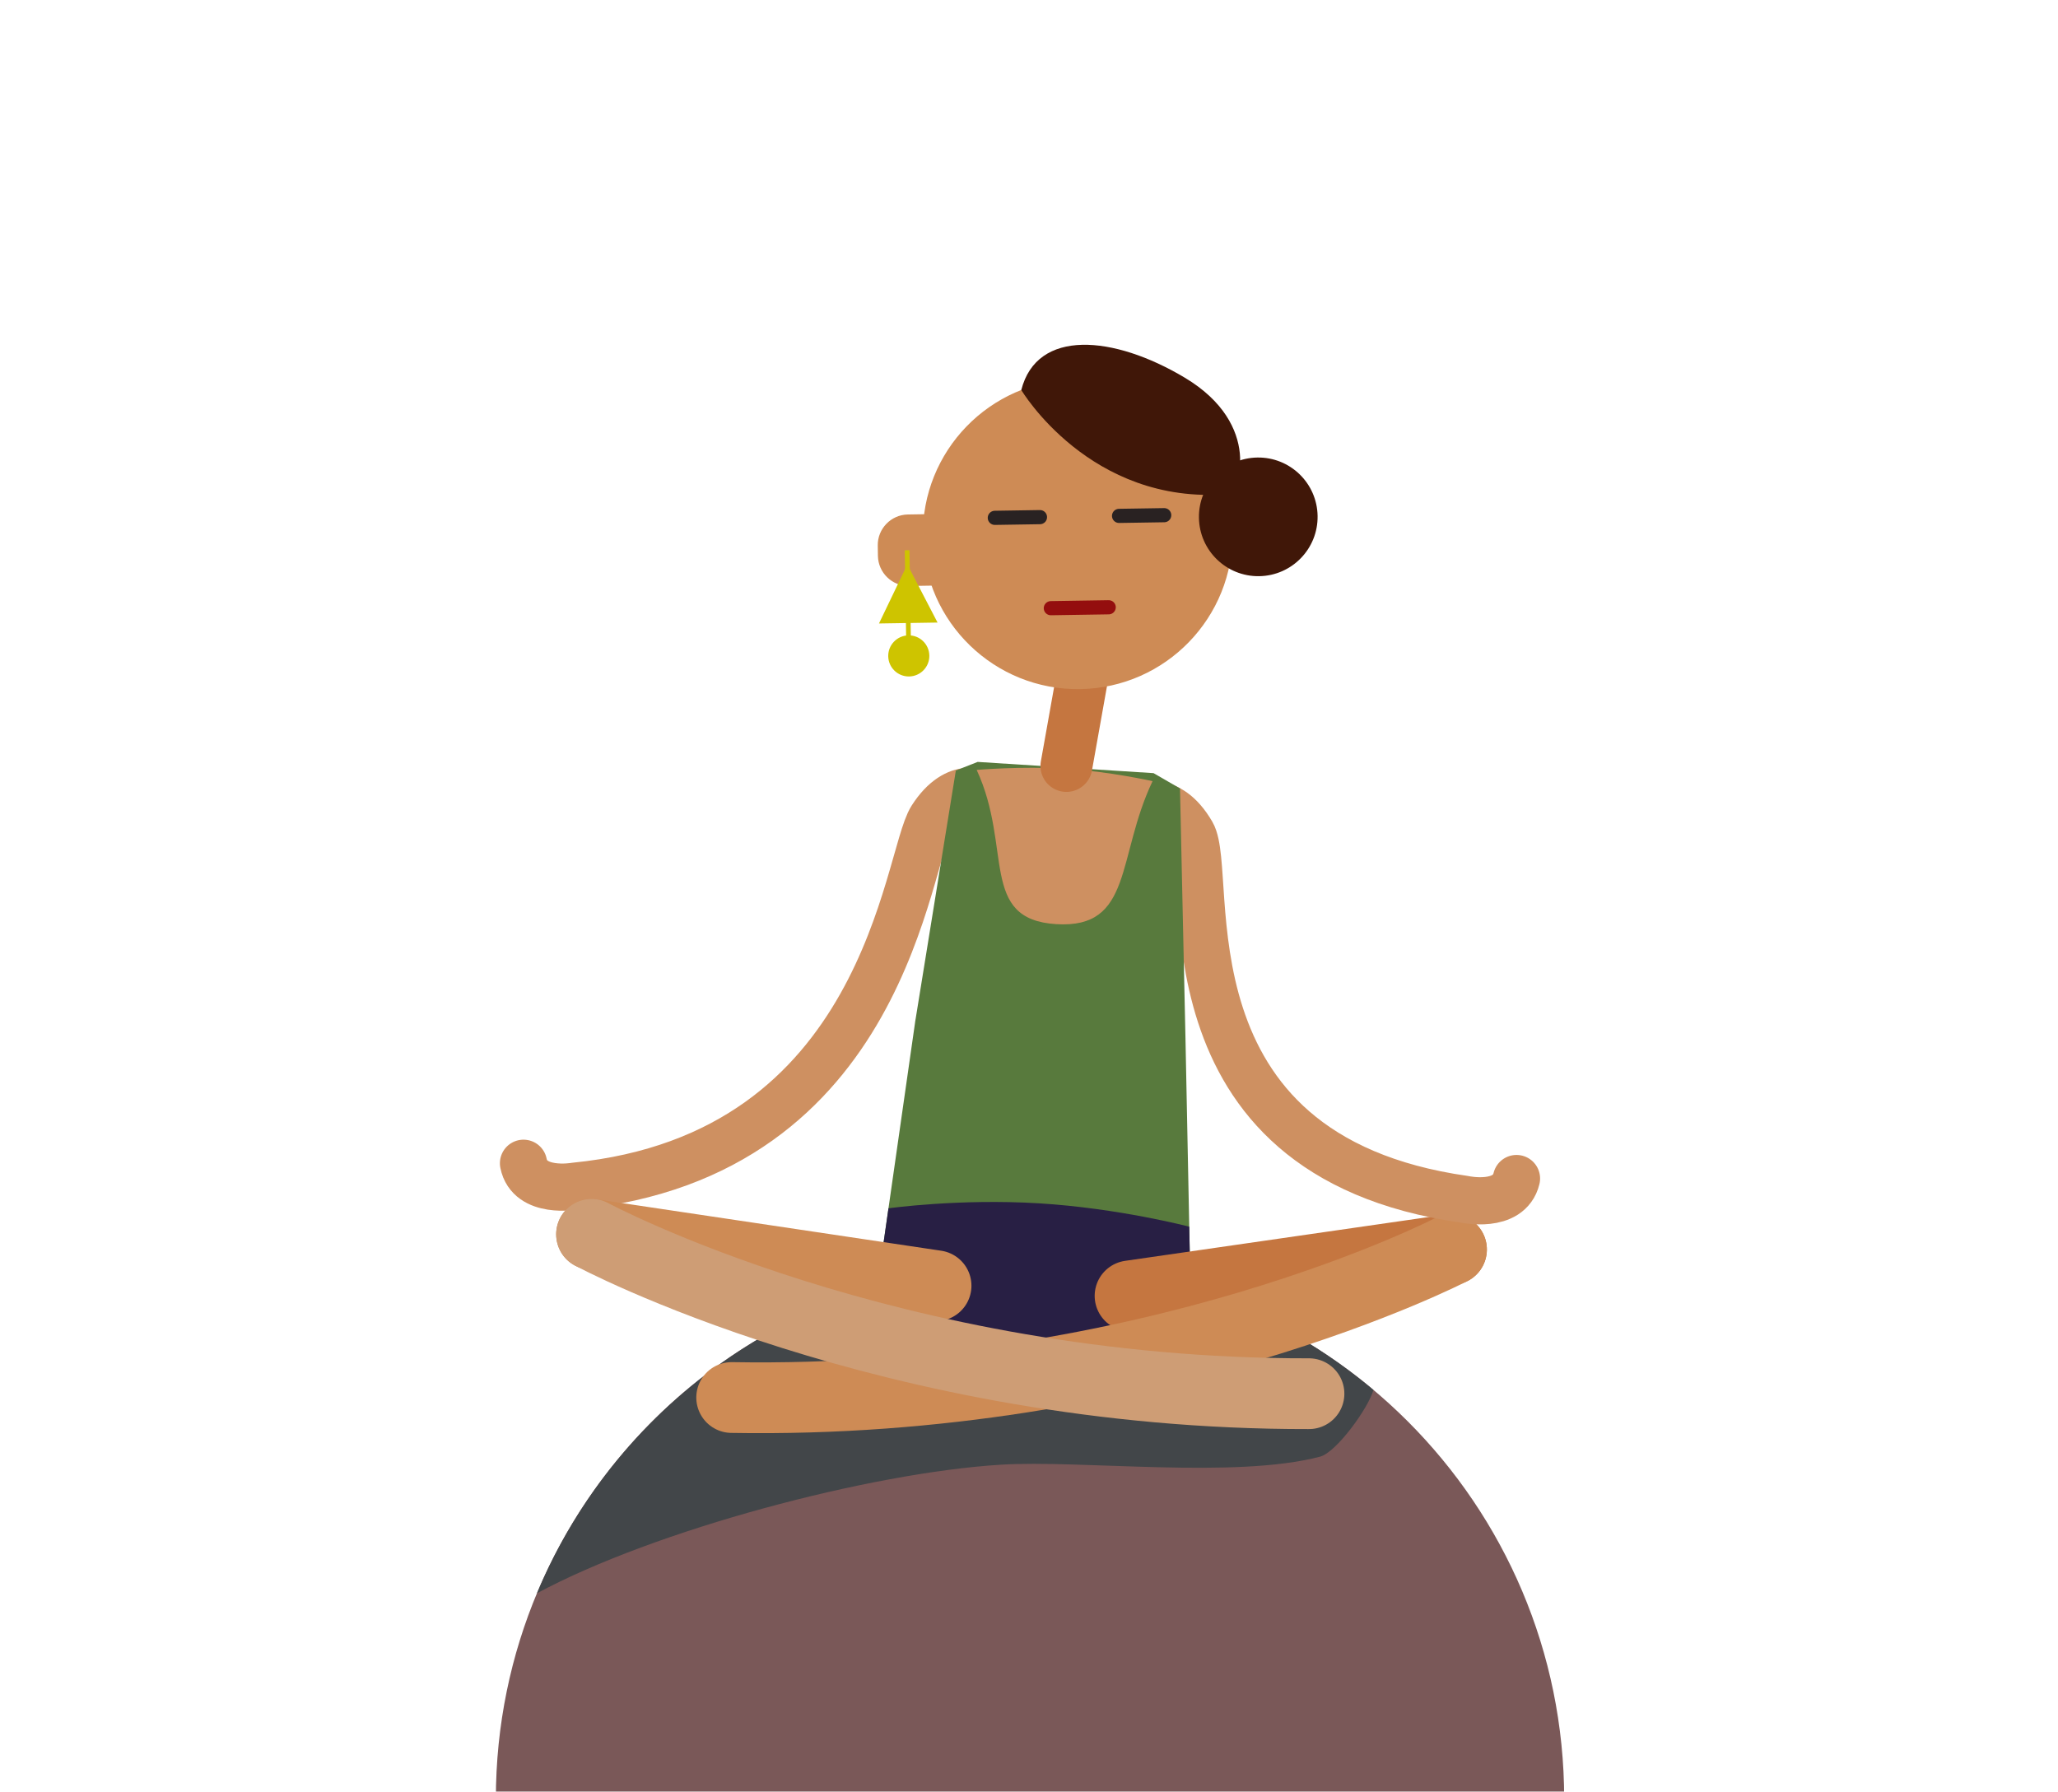
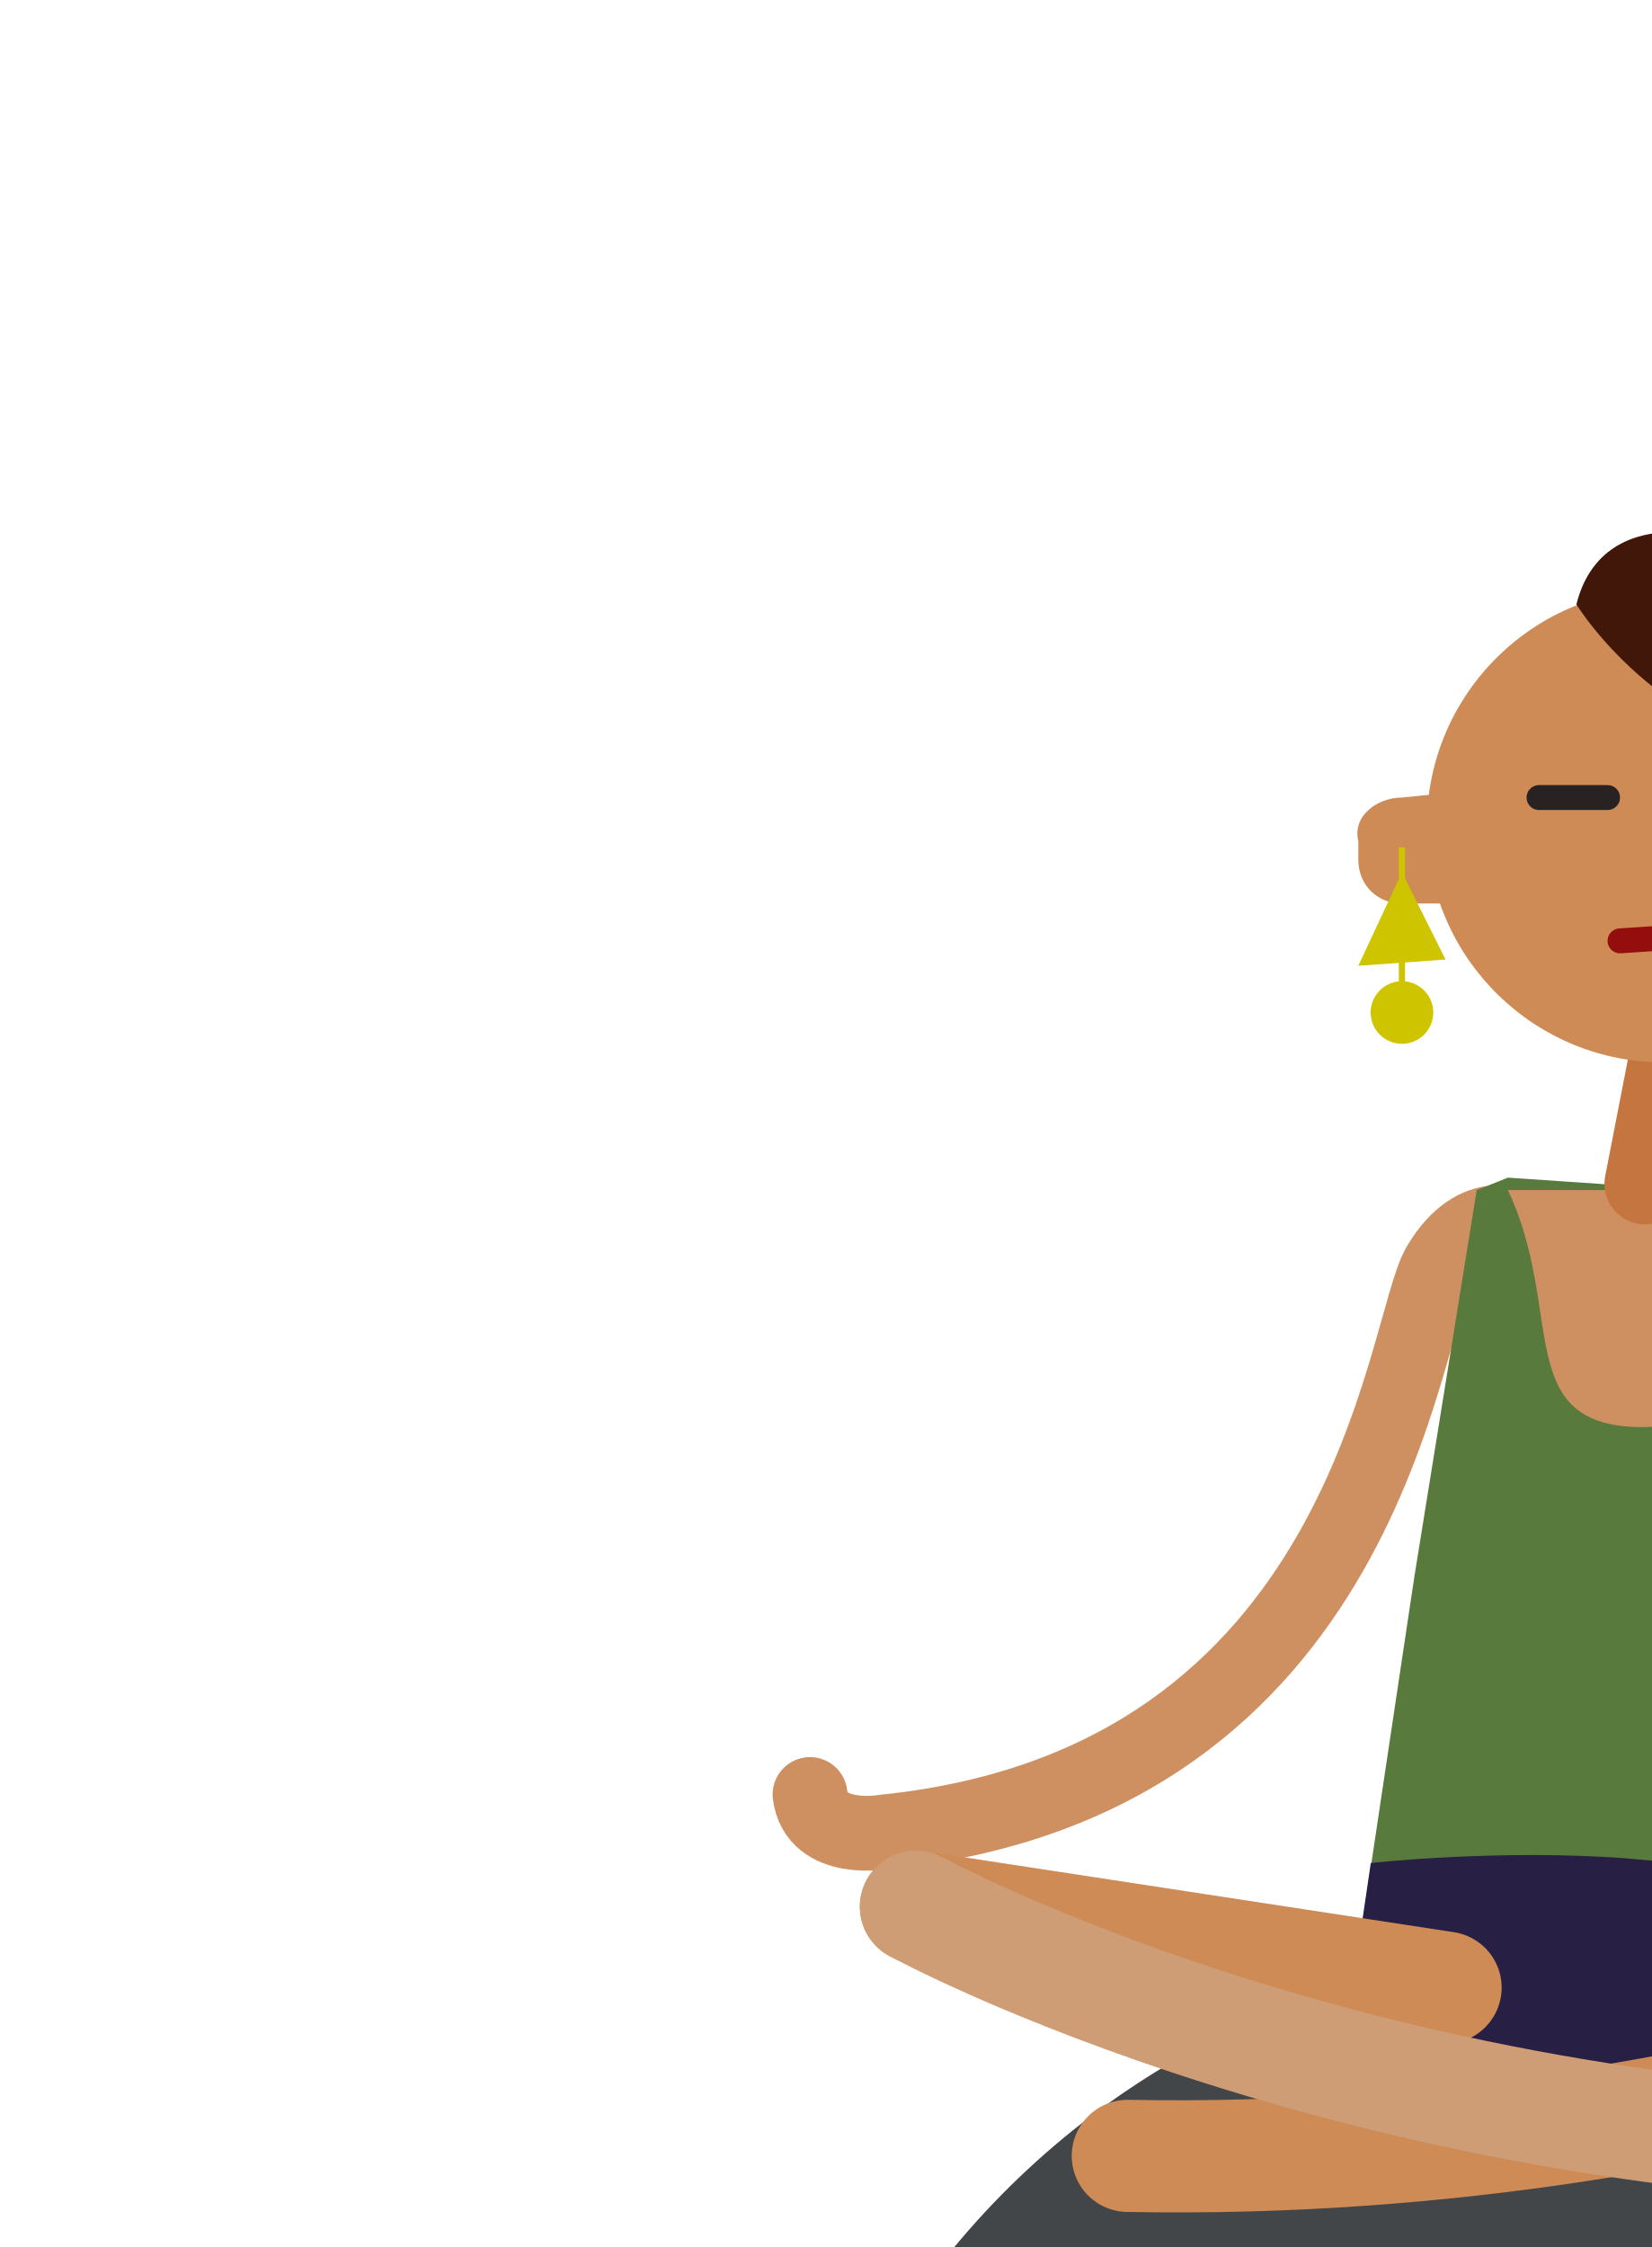
- <svg xmlns="http://www.w3.org/2000/svg" viewBox="0 0 510 444" width="510" height="444" preserveAspectRatio="xMidYMid meet" style="width: 100%; height: 100%;">
+ <svg xmlns="http://www.w3.org/2000/svg" width="510" height="444" style="width:100%;height:100%">
  <defs>
-     <clipPath id="animationMask_OrKfKsRTMv">
-       <rect width="510" height="444" x="0" y="0" />
+     <clipPath id="a">
+       <path d="M0 0h510v444H0z" />
    </clipPath>
  </defs>
-   <g clip-path="url(#animationMask_OrKfKsRTMv)">
-     <g transform="matrix(1,0,0,1,408,-632)" opacity="1" style="-webkit-user-select: none;">
-       <g opacity="1" transform="matrix(1,0,0,1,0,0)">
-         <path fill="rgb(122,88,88)" fill-opacity="1" d="M0 0 M-285.119,1077.845 C-285.119,1004.738 -225.854,945.472 -152.747,945.472 C-79.64,945.472 -20.375,1004.738 -20.375,1077.845" />
-       </g>
-     </g>
-     <g transform="matrix(1,0,0,1,408,-632)" opacity="1" style="-webkit-user-select: none;">
-       <g opacity="1" transform="matrix(1,0,0,1,0,0)">
-         <path fill="rgb(66,70,73)" fill-opacity="1" d="M0 0 M-160.079,995 C-139.987,993.749 -102.074,998.577 -80.871,993 C-76.795,991.928 -68.835,980.865 -67.652,976.455 C-90.659,957.125 -120.335,945.475 -152.736,945.472 C-152.74,945.472 -152.743,945.472 -152.747,945.472 C-152.75,945.472 -152.753,945.472 -152.756,945.472 C-207.79,945.476 -254.973,979.067 -274.938,1026.862 C-245.639,1011.093 -192.375,997.011 -160.079,995z" />
-       </g>
-     </g>
-     <g transform="matrix(0.9995,0.0303,-0.0303,0.9995,442.1865,-627.7249)" opacity="1" style="-webkit-user-select: none;">
-       <g opacity="1" transform="matrix(1,0,0,1,0,0)">
-         <path stroke-linecap="round" stroke-linejoin="round" fill-opacity="0" stroke="rgb(206,144,97)" stroke-opacity="1" stroke-width="11.692" d="M0 0 M-284.57,925.099 C-282.825,932.722 -271.711,930.399 -271.711,930.399 C-194.551,920.42 -192.114,846.641 -186.069,836.546 C-180.024,826.451 -173.181,830.273 -173.181,830.273" />
-       </g>
-     </g>
-     <g transform="matrix(0.9981,0.061,-0.061,0.9981,467.237,-620.841)" opacity="1" style="-webkit-user-select: none;">
-       <g opacity="1" transform="matrix(1,0,0,1,0,0)">
-         <path fill="rgb(88,122,61)" fill-opacity="1" d="M0 0 M-119.576,887.104 C-119.576,887.104 -124.052,869.992 -152.909,869.992 C-181.766,869.992 -186.681,887.104 -186.681,887.104 C-186.681,887.104 -193.252,967.952 -193.252,967.952 C-193.252,967.952 -180.392,976.141 -153.128,976.141 C-125.864,976.141 -113.005,967.952 -113.005,967.952 C-113.005,967.952 -119.576,887.104 -119.576,887.104z" />
-       </g>
-     </g>
-     <g transform="matrix(0.9981,0.061,-0.061,0.9981,467.237,-620.841)" opacity="1" style="-webkit-user-select: none;">
-       <g opacity="1" transform="matrix(1,0,0,1,0,0)">
-         <path fill="rgb(40,31,68)" fill-opacity="1" d="M0 0 M-193.252,967.952 C-193.252,967.952 -180.392,976.141 -153.128,976.141 C-125.864,976.141 -113.005,967.952 -113.005,967.952 C-113.005,967.952 -115.79,933.688 -115.79,933.688 C-115.79,933.688 -133.453,930.178 -153.317,930.178 C-173.181,930.178 -190.467,933.688 -190.467,933.688 C-190.467,933.688 -193.252,967.952 -193.252,967.952z" />
-       </g>
-     </g>
-     <g transform="matrix(0.9998,0.0175,-0.0175,0.9998,425.9664,-628.4008)" opacity="1" style="-webkit-user-select: none;">
-       <g opacity="1" transform="matrix(1,0,0,1,0,0)">
-         <path stroke-linecap="round" stroke-linejoin="miter" fill-opacity="0" stroke-miterlimit="10" stroke="rgb(197,118,64)" stroke-opacity="1" stroke-width="17.538" d="M0 0 M-129.288,952.009 C-129.288,952.009 -49.844,939.12 -49.844,939.12" />
-       </g>
-     </g>
-     <g transform="matrix(1,-0.0017,0.0017,1,407.6596,-633.6707)" opacity="1" style="-webkit-user-select: none;">
-       <g opacity="1" transform="matrix(1,0,0,1,0,0)">
-         <path stroke-linecap="round" stroke-linejoin="miter" fill-opacity="0" stroke-miterlimit="10" stroke="rgb(206,139,85)" stroke-opacity="1" stroke-width="17.538" d="M0 0 M-177.311,952.009 C-177.311,952.009 -262.66,939.12 -262.66,939.12" />
-       </g>
-     </g>
-     <g transform="matrix(0.9998,0.0175,-0.0175,0.9998,425.9664,-628.4008)" opacity="1" style="-webkit-user-select: none;">
-       <g opacity="1" transform="matrix(1,0,0,1,0,0)">
-         <path stroke-linecap="round" stroke-linejoin="miter" fill-opacity="0" stroke-miterlimit="10" stroke="rgb(206,139,85)" stroke-opacity="1" stroke-width="17.538" d="M0 0 M-49.844,939.12 C-49.844,939.12 -123.504,978.924 -227.562,978.924" />
-       </g>
-     </g>
-     <g transform="matrix(1,-0.0017,0.0017,1,407.6596,-633.6707)" opacity="1" style="-webkit-user-select: none;">
-       <g opacity="1" transform="matrix(1,0,0,1,0,0)">
-         <path stroke-linecap="round" stroke-linejoin="miter" fill-opacity="0" stroke-miterlimit="10" stroke="rgb(206,157,117)" stroke-opacity="1" stroke-width="17.538" d="M0 0 M-262.66,939.12 C-262.66,939.12 -189,978.924 -84.942,978.924" />
-       </g>
-     </g>
-     <g transform="matrix(0.9999,0.0122,-0.0122,0.9999,426.7396,-628.4451)" opacity="1" style="-webkit-user-select: none;">
-       <g opacity="1" transform="matrix(1,0,0,1,0,0)">
-         <path stroke-linecap="round" stroke-linejoin="round" fill-opacity="0" stroke="rgb(206,144,97)" stroke-opacity="1" stroke-width="11.692" d="M0 0 M-39.696,921.095 C-41.441,928.718 -52.556,926.394 -52.556,926.394 C-129.716,916.415 -115.15,846.641 -121.195,836.546 C-127.24,826.451 -134.083,830.273 -134.083,830.273" />
-       </g>
-     </g>
-     <g transform="matrix(0.9981,0.061,-0.061,0.9981,467.237,-620.841)" opacity="1" style="-webkit-user-select: none;">
-       <g opacity="1" transform="matrix(1,0,0,1,0,0)">
-         <path fill="rgb(88,122,61)" fill-opacity="1" d="M0 0 M-175.157,821.91 C-177.368,822.904 -180.423,824.388 -180.423,824.388 C-180.423,824.388 -186.681,887.104 -186.681,887.104 C-186.681,887.104 -172.552,891.784 -153.317,891.784 C-134.082,891.784 -119.576,887.104 -119.576,887.104 C-119.576,887.104 -124.704,825.408 -124.704,825.408 C-124.704,825.408 -129.475,823.029 -131.478,822.029" />
-       </g>
-     </g>
-     <g transform="matrix(0.9981,0.061,-0.061,0.9981,466.9933,-618.8562)" opacity="1" style="-webkit-user-select: none;">
-       <g opacity="1" transform="matrix(1,0,0,1,0,0)">
-         <path fill="rgb(206,144,97)" fill-opacity="1" d="M0 0 M-131.478,822.029 C-131.478,822.029 -142.327,820.276 -153.128,820.276 C-164.273,820.276 -175.157,821.91 -175.157,821.91 C-165.05,840.631 -172.339,858.86 -153.128,858.86 C-134.048,858.86 -139.273,841.353 -131.478,822.029z" />
-       </g>
-     </g>
-     <g transform="matrix(0.9845,0.1754,-0.1754,0.9845,559.1072,-592.0308)" opacity="1" style="-webkit-user-select: none;">
-       <g opacity="1" transform="matrix(1,0,0,1,0,0)">
-         <path stroke-linecap="round" stroke-linejoin="miter" fill-opacity="0" stroke-miterlimit="10" stroke="rgb(197,118,64)" stroke-opacity="1" stroke-width="12.861" d="M0 0 M-153.128,821.446 C-153.128,821.446 -153.128,784.813 -153.128,784.813" />
-       </g>
-     </g>
-     <g transform="matrix(0.9999,-0.0157,0.0157,0.9999,408.2026,-633.4036)" opacity="1" style="-webkit-user-select: none;">
-       <g opacity="1" transform="matrix(1,0,0,1,0,0)">
-         <path fill="rgb(206,139,85)" fill-opacity="1" d="M0 0 M-114.748,763.478 C-114.748,742.281 -131.931,725.098 -153.128,725.098 C-174.325,725.098 -191.509,742.281 -191.509,763.478 C-191.509,784.675 -174.325,801.859 -153.128,801.859 C-131.931,801.859 -114.748,784.675 -114.748,763.478z" />
-       </g>
-     </g>
-     <g transform="matrix(0.9999,-0.0157,0.0157,0.9999,408.2026,-633.4036)" opacity="1" style="-webkit-user-select: none;">
-       <g opacity="1" transform="matrix(1,0,0,1,0,0)">
-         <path stroke-linecap="round" stroke-linejoin="miter" fill-opacity="0" stroke-miterlimit="10" stroke="rgb(41,34,34)" stroke-opacity="1" stroke-width="3.508" d="M0 0 M-142.817,759.089 C-142.817,759.089 -131.627,759.089 -131.627,759.089" />
-       </g>
-     </g>
-     <g transform="matrix(0.9999,-0.0157,0.0157,0.9999,408.2026,-633.4036)" opacity="1" style="-webkit-user-select: none;">
-       <g opacity="1" transform="matrix(1,0,0,1,0,0)">
-         <path stroke-linecap="round" stroke-linejoin="miter" fill-opacity="0" stroke-miterlimit="10" stroke="rgb(41,34,34)" stroke-opacity="1" stroke-width="3.508" d="M0 0 M-173.609,759.089 C-173.609,759.089 -162.419,759.089 -162.419,759.089" />
-       </g>
-     </g>
-     <g transform="matrix(0.9999,-0.0157,0.0157,0.9999,408.2026,-633.4036)" opacity="1" style="-webkit-user-select: none;">
-       <g opacity="1" transform="matrix(1,0,0,1,0,0)">
-         <path fill="rgb(64,23,8)" fill-opacity="1" d="M0 0 M-166.551,727.515 C-166.551,727.515 -150.028,756.36 -115.899,754.121 C-113.011,753.932 -106.768,737.007 -125.997,725.098 C-143.464,714.281 -162.419,712.321 -166.551,727.515z" />
-       </g>
-     </g>
-     <g transform="matrix(0.9999,-0.0157,0.0157,0.9999,408.2026,-633.4036)" opacity="1" style="-webkit-user-select: none;">
-       <g opacity="1" transform="matrix(1,0,0,1,0,0)">
-         <path fill="rgb(64,23,8)" fill-opacity="1" d="M0 0 M-93.624,759.87 C-93.624,767.991 -100.207,774.574 -108.328,774.574 C-116.449,774.574 -123.033,767.991 -123.033,759.87 C-123.033,751.749 -116.449,745.165 -108.328,745.165 C-100.207,745.165 -93.624,751.749 -93.624,759.87z" />
-       </g>
-     </g>
-     <g transform="matrix(0.9999,-0.0157,0.0157,0.9999,408.2026,-633.4036)" opacity="1" style="-webkit-user-select: none;">
-       <g opacity="1" transform="matrix(1,0,0,1,0,0)">
-         <path stroke-linecap="round" stroke-linejoin="miter" fill-opacity="0" stroke-miterlimit="10" stroke="rgb(148,14,14)" stroke-opacity="1" stroke-width="3.508" d="M0 0 M-160.079,781.693 C-160.079,781.693 -145.739,781.693 -145.739,781.693" />
-       </g>
-     </g>
-     <g transform="matrix(0.9999,-0.0157,0.0157,0.9999,408.2026,-633.4036)" opacity="1" style="-webkit-user-select: none;">
-       <g opacity="1" transform="matrix(1,0,0,1,0,0)">
-         <path fill="rgb(206,139,85)" fill-opacity="1" d="M0 0 M-195.141,775.642 C-195.141,775.642 -185.596,775.642 -185.596,775.642 C-181.427,775.642 -178.017,772.232 -178.017,768.063 C-178.017,768.063 -178.017,765.498 -178.017,765.498 C-178.017,761.329 -181.427,757.919 -185.596,757.919 C-185.596,757.919 -195.141,757.919 -195.141,757.919 C-199.31,757.919 -202.721,761.329 -202.721,765.498 C-202.721,765.498 -202.721,768.063 -202.721,768.063 C-202.721,772.232 -199.31,775.642 -195.141,775.642z" />
-       </g>
-     </g>
-     <g transform="matrix(0.9999,-0.0157,0.0157,0.9999,408.2026,-633.4036)" opacity="1" style="-webkit-user-select: none;">
-       <g opacity="1" transform="matrix(1,0,0,1,0,0)">
-         <path fill="rgb(206,196,0)" fill-opacity="1" d="M0 0 M-188.204,784.813 C-188.204,784.813 -202.721,784.813 -202.721,784.813 C-202.721,784.813 -195.462,770.296 -195.462,770.296 C-195.462,770.296 -195.462,770.296 -195.462,770.296 C-195.462,770.296 -188.204,784.813 -188.204,784.813z" />
-       </g>
-     </g>
-     <g transform="matrix(0.9999,-0.0157,0.0157,0.9999,408.2026,-633.4036)" opacity="1" style="-webkit-user-select: none;">
-       <g opacity="1" transform="matrix(1,0,0,1,0,0)">
-         <path fill="rgb(206,196,0)" fill-opacity="1" d="M0 0 M-190.369,792.968 C-190.369,795.781 -192.649,798.062 -195.462,798.062 C-198.275,798.062 -200.556,795.781 -200.556,792.968 C-200.556,790.155 -198.275,787.875 -195.462,787.875 C-192.649,787.875 -190.369,790.155 -190.369,792.968z" />
-       </g>
-     </g>
-     <g transform="matrix(0.9999,-0.0157,0.0157,0.9999,408.2026,-633.4036)" opacity="1" style="-webkit-user-select: none;">
-       <g opacity="1" transform="matrix(1,0,0,1,0,0)">
-         <path stroke-linecap="butt" stroke-linejoin="miter" fill-opacity="0" stroke-miterlimit="10" stroke="rgb(206,196,0)" stroke-opacity="1" stroke-width="1.169" d="M0 0 M-195.462,792.968 C-195.462,792.968 -195.462,766.78 -195.462,766.78" />
-       </g>
-     </g>
+   <g clip-path="url(#a)">
+     <path fill="#7A5858" d="M123 446a132 132 0 1 1 265 0" />
+     <path fill="#424649" d="M248 363c20-1 58 4 79-2 4-1 12-12 13-17a132 132 0 0 0-207 50c29-15 83-29 115-31z" />
+     <path stroke-linecap="round" stroke-linejoin="round" stroke="#CE9061" stroke-width="12" d="M130 288c1 8 12 6 12 6 78-8 83-81 89-91s13-6 13-6" fill="none" />
+     <path fill="#587A3D" d="M294 257s-4-17-32-19c-29-2-35 15-35 15l-12 80s13 9 40 11 40-6 40-6l-1-81z" />
+     <path fill="#281F44" d="M215 333s13 9 40 11 40-6 40-6v-34s-18-5-38-6c-19-1-37 1-37 1l-5 34z" />
+     <path stroke-linecap="round" stroke-miterlimit="10" stroke="#C57640" stroke-width="17.999" d="M280 321l80-11" fill="none" />
+     <path stroke-linecap="round" stroke-miterlimit="10" stroke="#CE8B55" stroke-width="18" d="M232 319l-85-13" fill="none" />
+     <path stroke-linecap="round" stroke-miterlimit="10" stroke="#CE8B55" stroke-width="17.999" d="M360 310s-75 38-179 36" fill="none" />
+     <path stroke-linecap="round" stroke-miterlimit="10" stroke="#CE9D75" stroke-width="18" d="M147 306s73 40 177 39" fill="none" />
+     <path stroke-linecap="round" stroke-linejoin="round" stroke="#CE9061" stroke-width="12" d="M376 292c-2 8-13 5-13 5-77-11-62-80-68-90-6-11-12-7-12-7" fill="none" />
+     <path fill="#587A3D" d="M242 189l-5 2-10 62a117 117 0 0 0 67 4l-2-62-6-3" />
+     <path fill="#CE9061" d="M286 194s-11-3-22-3h-22c9 19 1 37 20 38s15-17 24-35z" />
+     <path stroke-linecap="round" stroke-miterlimit="10" stroke="#C57640" stroke-width="13" d="M264 190l7-36" fill="none" />
+     <path fill="#CE8B55" d="M305 132a38 38 0 1 0-76 1 38 38 0 0 0 76-1z" />
+     <path stroke-linecap="round" stroke-miterlimit="10" stroke="#292222" stroke-width="4" d="M277 128h12M247 128h11" fill="none" />
+     <path fill="#401708" d="M253 97s17 28 51 25c3 0 9-17-10-28-18-11-37-13-41 3z" />
+     <path fill="#401708" d="M327 128a15 15 0 1 1-30 0 15 15 0 0 1 30 0z" />
+     <path stroke-linecap="round" stroke-miterlimit="10" stroke="#940E0E" stroke-width="4" d="M260 151l15-1" fill="none" />
+     <path fill="#CE8B55" d="M225 145h10c4 0 7-3 7-8v-2c0-4-3-8-7-8l-10 1c-4 0-8 3-7 7v3c0 4 3 7 7 7z" />
+     <path fill="#CEC400" d="M232 154l-14 1 7-15 7 14zM230 162a5 5 0 1 1-10 1 5 5 0 0 1 10-1z" />
+     <path stroke-miterlimit="10" stroke="#CEC400" d="M225 163v-27" fill="none" stroke-width="1" />
  </g>
</svg>
